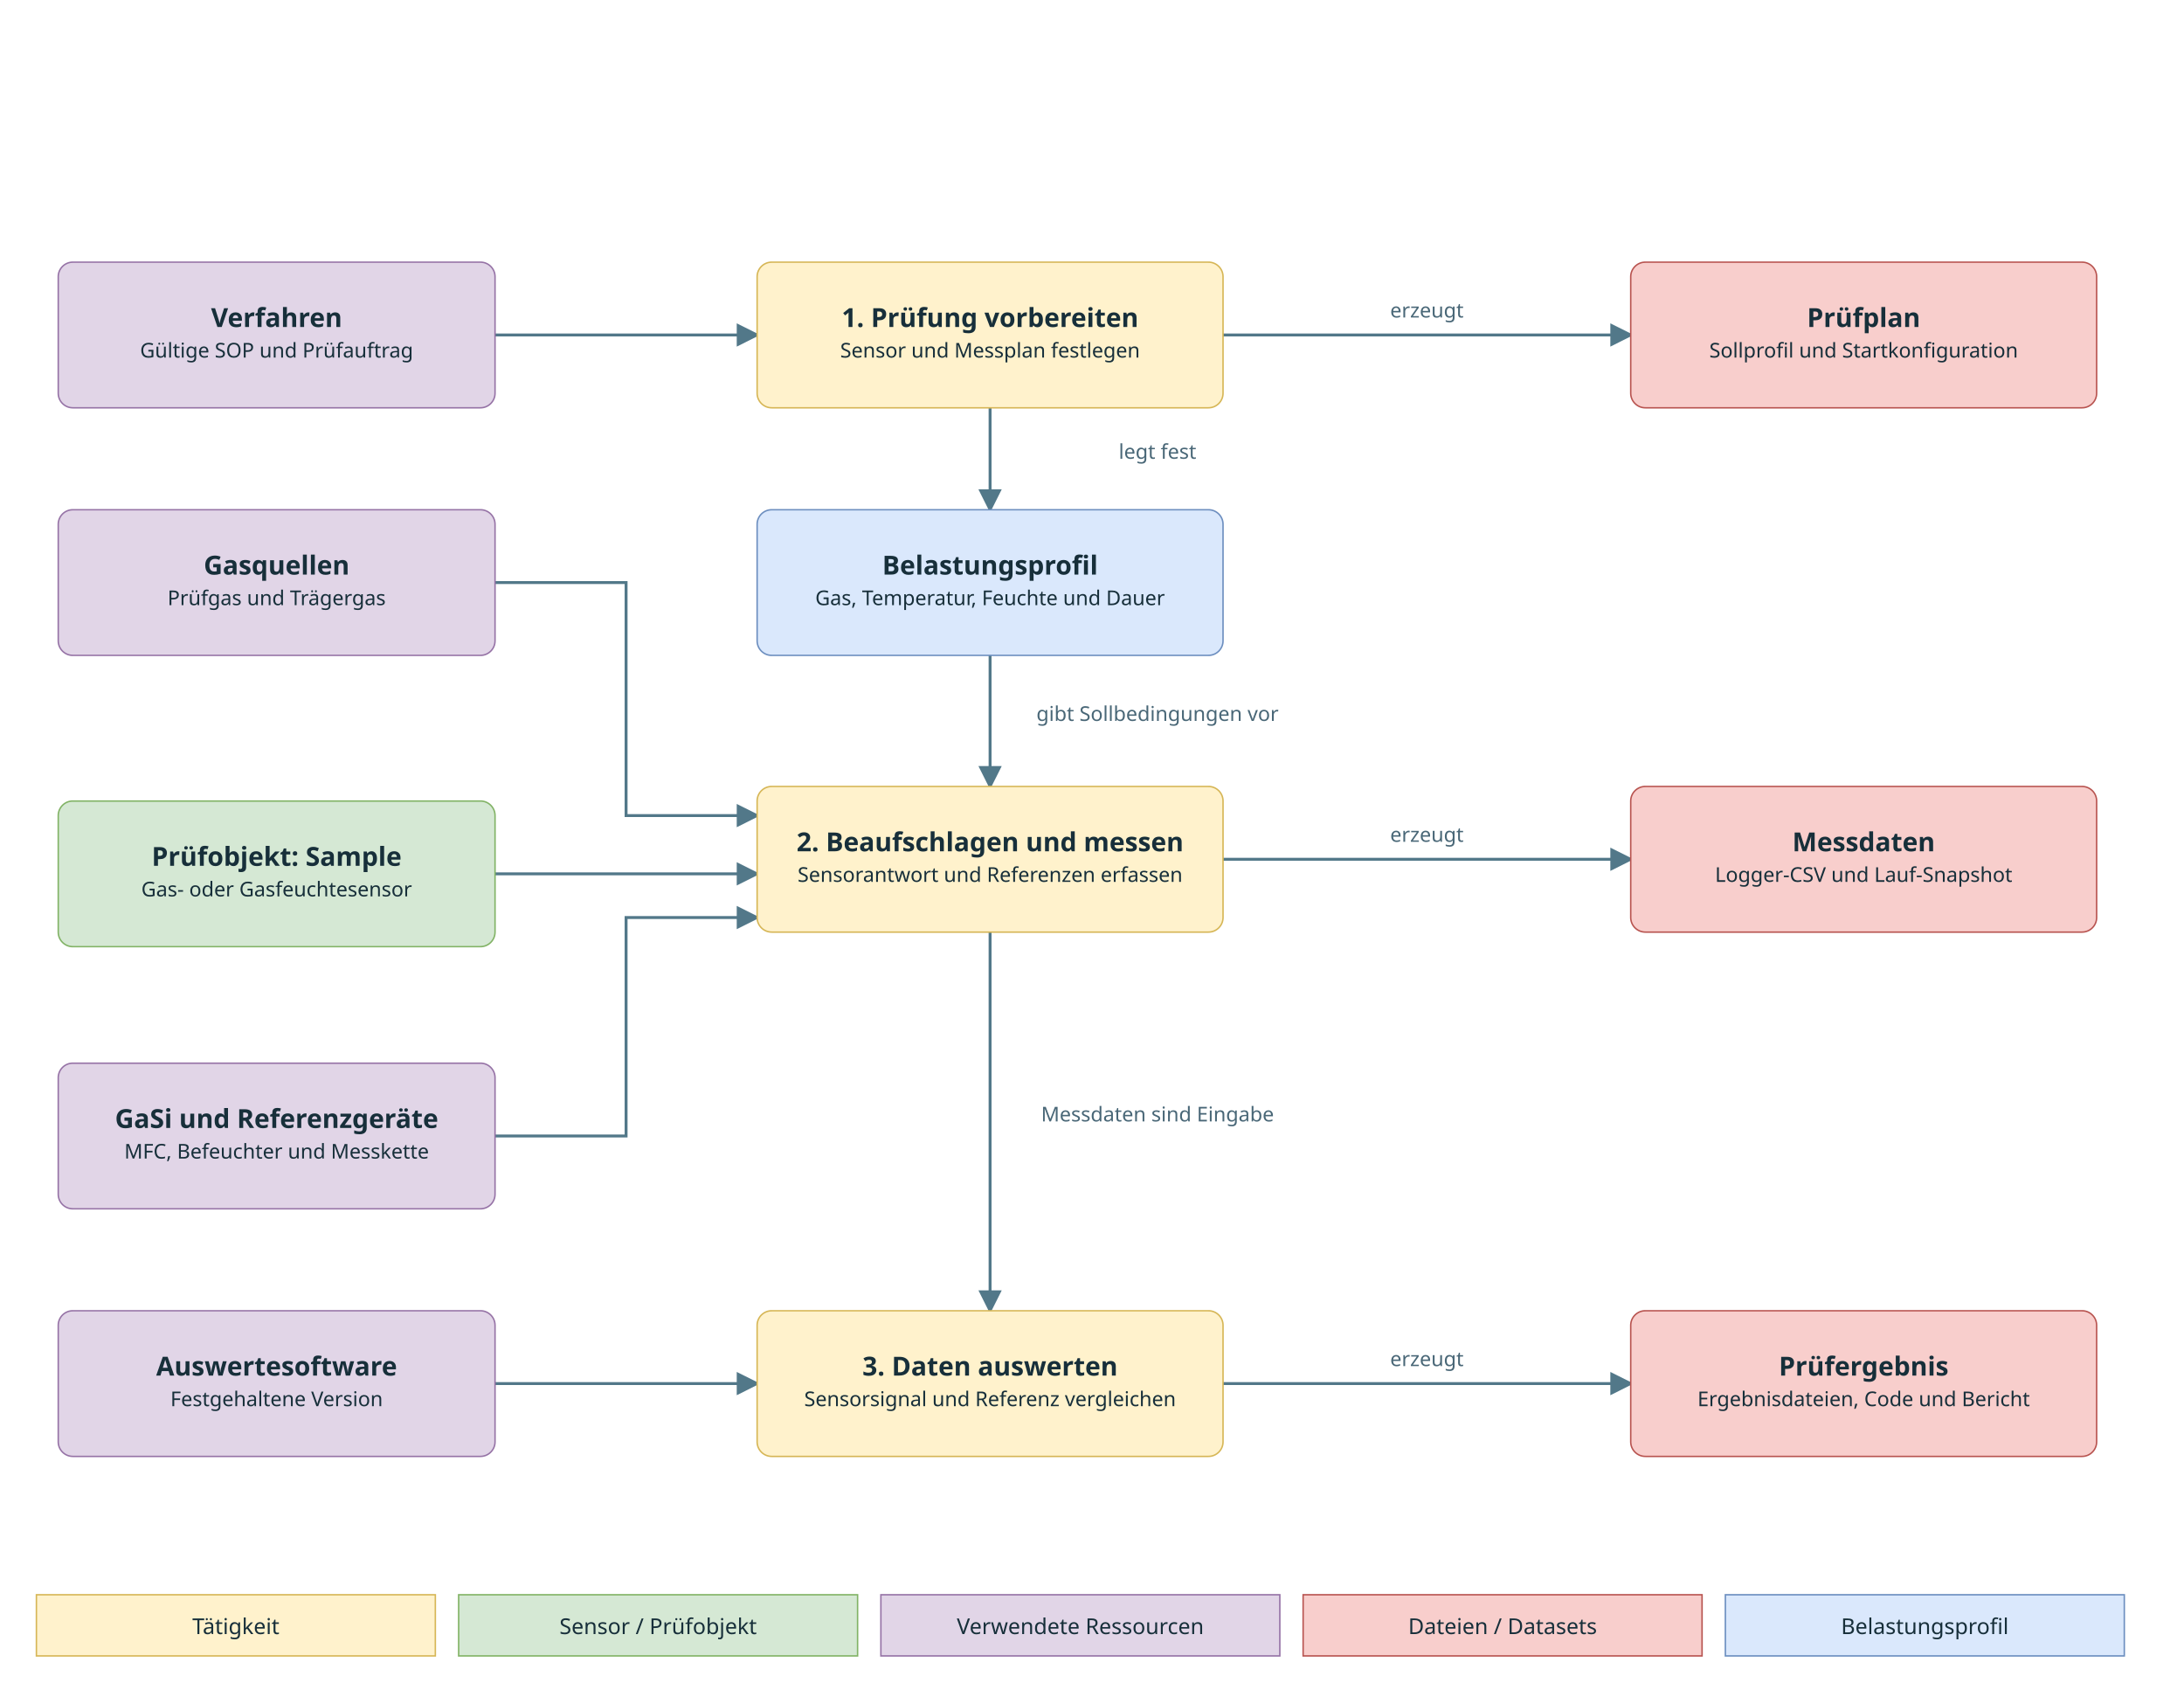
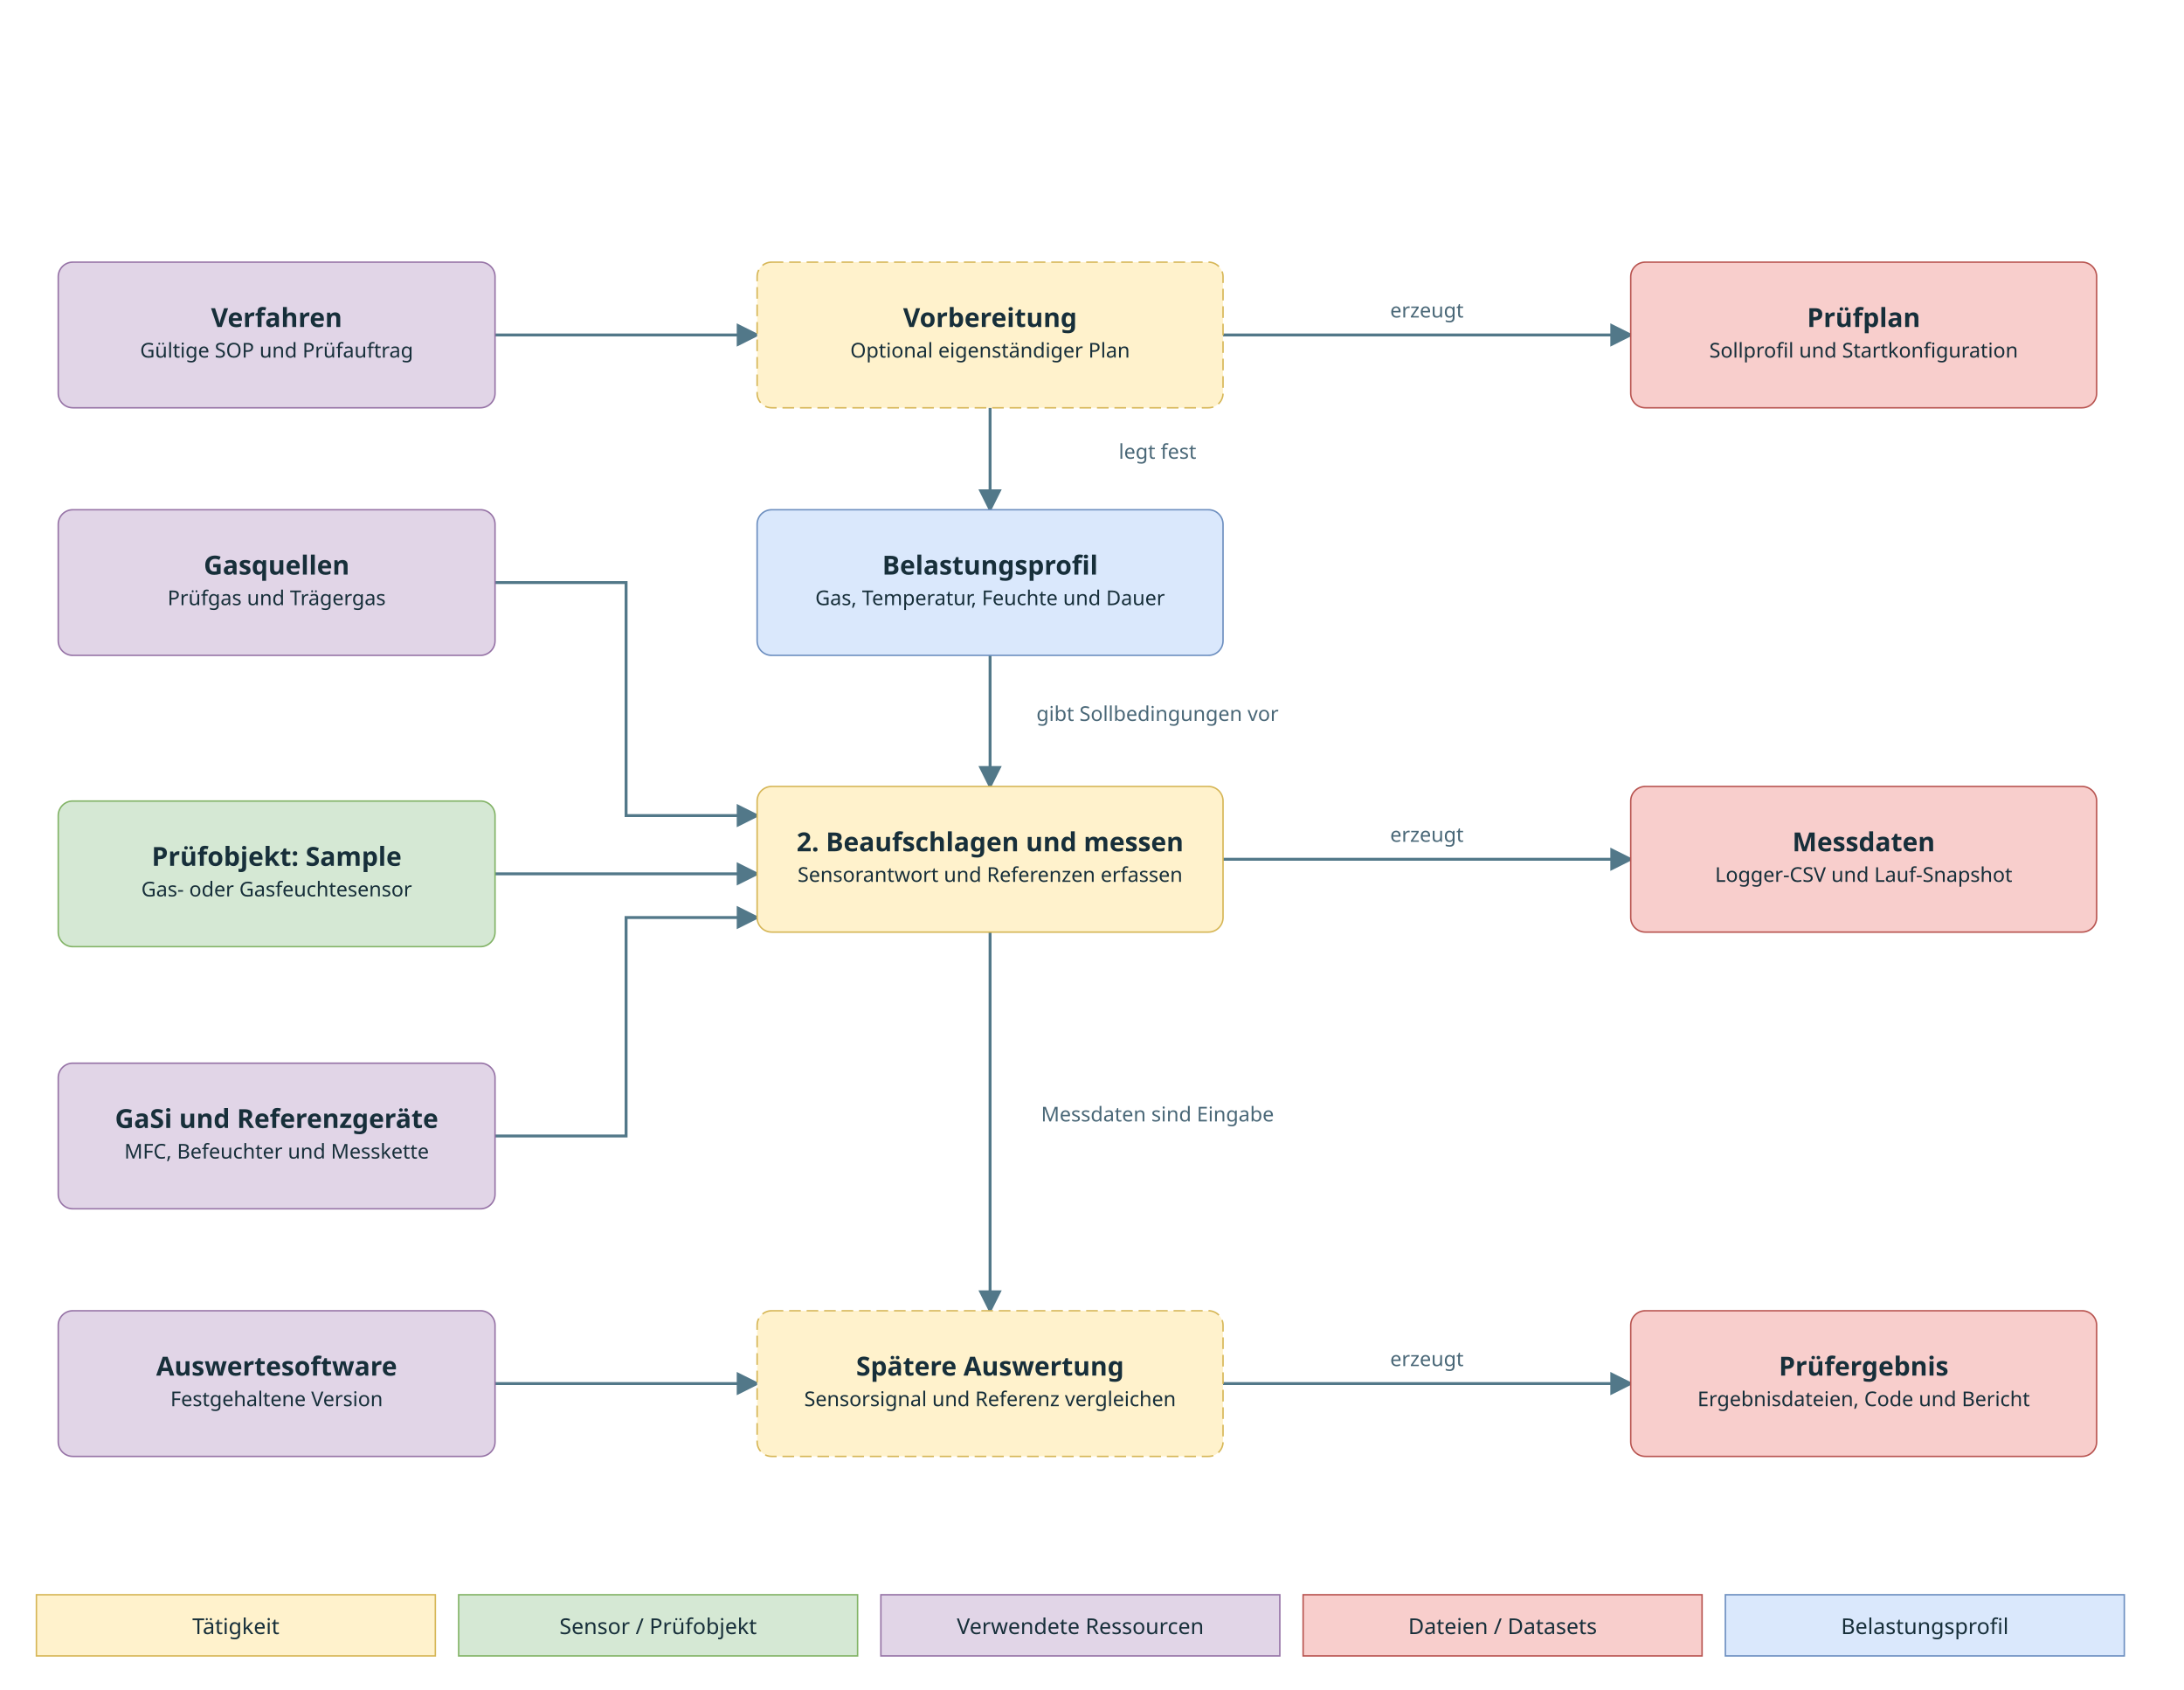
<svg xmlns="http://www.w3.org/2000/svg" data-profile="workflow" viewBox="0 0 1500 1160" role="img" aria-labelledby="workflow-title">
  <defs>
    <marker id="workflow-arrow" markerWidth="8" markerHeight="8" refX="7" refY="4" orient="auto">
      <path d="M0 0 L8 4 L0 8 Z" fill="#527889" />
    </marker>
  </defs>
  <path class="connection" data-source="Q" data-target="P" data-relation="wird verwendet" d="M340 230 H520" fill="none" stroke="#527889" stroke-width="2" marker-end="url(#workflow-arrow)" />
  <path class="connection" data-source="P" data-target="C" data-relation="legt fest" d="M680 280 V350" fill="none" stroke="#527889" stroke-width="2" marker-end="url(#workflow-arrow)" />
  <text x="795.0" y="315.0" text-anchor="middle" font-family="sans-serif" font-size="14" fill="#496777">legt fest</text>
  <path class="connection" data-source="C" data-target="M" data-relation="gibt Sollbedingungen vor" d="M680 450 V540" fill="none" stroke="#527889" stroke-width="2" marker-end="url(#workflow-arrow)" />
  <text x="795.0" y="495.0" text-anchor="middle" font-family="sans-serif" font-size="14" fill="#496777">gibt Sollbedingungen vor</text>
  <path class="connection" data-source="G" data-target="M" data-relation="werden verwendet" d="M340 400 H430 V560 H520" fill="none" stroke="#527889" stroke-width="2" marker-end="url(#workflow-arrow)" />
  <path class="connection" data-source="D" data-target="M" data-relation="wird geprüft" d="M340 600 H520" fill="none" stroke="#527889" stroke-width="2" marker-end="url(#workflow-arrow)" />
  <path class="connection" data-source="I" data-target="M" data-relation="werden verwendet" d="M340 780 H430 V630 H520" fill="none" stroke="#527889" stroke-width="2" marker-end="url(#workflow-arrow)" />
  <path class="connection" data-source="M" data-target="E" data-relation="Messdaten sind Eingabe" d="M680 640 V900" fill="none" stroke="#527889" stroke-width="2" marker-end="url(#workflow-arrow)" />
  <text x="795.0" y="770.0" text-anchor="middle" font-family="sans-serif" font-size="14" fill="#496777">Messdaten sind Eingabe</text>
  <path class="connection" data-source="W" data-target="E" data-relation="wird verwendet" d="M340 950 H520" fill="none" stroke="#527889" stroke-width="2" marker-end="url(#workflow-arrow)" />
  <path class="connection" data-source="P" data-target="DP" data-relation="erzeugt" d="M840 230 H1120" fill="none" stroke="#527889" stroke-width="2" marker-end="url(#workflow-arrow)" />
  <text x="980.0" y="218.0" text-anchor="middle" font-family="sans-serif" font-size="14" fill="#496777">erzeugt</text>
  <path class="connection" data-source="M" data-target="DM" data-relation="erzeugt" d="M840 590 H1120" fill="none" stroke="#527889" stroke-width="2" marker-end="url(#workflow-arrow)" />
  <text x="980.0" y="578.0" text-anchor="middle" font-family="sans-serif" font-size="14" fill="#496777">erzeugt</text>
  <path class="connection" data-source="E" data-target="DE" data-relation="erzeugt" d="M840 950 H1120" fill="none" stroke="#527889" stroke-width="2" marker-end="url(#workflow-arrow)" />
  <text x="980.0" y="938.0" text-anchor="middle" font-family="sans-serif" font-size="14" fill="#496777">erzeugt</text>
-   <g data-node="Q" data-role="resource">
+   <g data-node="Q" data-role="resource" data-optional="false">
    <rect class="node-box" x="40" y="180" width="300" height="100" rx="10" fill="#e1d5e7" stroke="#9673a6" />
    <text x="190.0" y="224.5" text-anchor="middle" font-family="sans-serif" font-size="18" font-weight="600" fill="#172f3a">Verfahren</text>
    <text x="190.0" y="245.5" text-anchor="middle" font-family="sans-serif" font-size="14" font-weight="400" fill="#172f3a">Gültige SOP und Prüfauftrag</text>
  </g>
-   <g data-node="P" data-role="activity">
-     <rect class="node-box" x="520" y="180" width="320" height="100" rx="10" fill="#fff2cc" stroke="#d6b656" />
-     <text x="680.0" y="224.5" text-anchor="middle" font-family="sans-serif" font-size="18" font-weight="600" fill="#172f3a">1. Prüfung vorbereiten</text>
-     <text x="680.0" y="245.5" text-anchor="middle" font-family="sans-serif" font-size="14" font-weight="400" fill="#172f3a">Sensor und Messplan festlegen</text>
+   <g data-node="P" data-role="activity" data-optional="true">
+     <rect class="node-box" x="520" y="180" width="320" height="100" rx="10" fill="#fff2cc" stroke="#d6b656" stroke-dasharray="8 4" />
+     <text x="680.0" y="224.5" text-anchor="middle" font-family="sans-serif" font-size="18" font-weight="600" fill="#172f3a">Vorbereitung</text>
+     <text x="680.0" y="245.5" text-anchor="middle" font-family="sans-serif" font-size="14" font-weight="400" fill="#172f3a">Optional eigenständiger Plan</text>
  </g>
-   <g data-node="C" data-role="conditions">
+   <g data-node="C" data-role="conditions" data-optional="false">
    <rect class="node-box" x="520" y="350" width="320" height="100" rx="10" fill="#dae8fc" stroke="#6c8ebf" />
    <text x="680.0" y="394.5" text-anchor="middle" font-family="sans-serif" font-size="18" font-weight="600" fill="#172f3a">Belastungsprofil</text>
    <text x="680.0" y="415.5" text-anchor="middle" font-family="sans-serif" font-size="14" font-weight="400" fill="#172f3a">Gas, Temperatur, Feuchte und Dauer</text>
  </g>
-   <g data-node="M" data-role="activity">
+   <g data-node="M" data-role="activity" data-optional="false">
    <rect class="node-box" x="520" y="540" width="320" height="100" rx="10" fill="#fff2cc" stroke="#d6b656" />
    <text x="680.0" y="584.5" text-anchor="middle" font-family="sans-serif" font-size="18" font-weight="600" fill="#172f3a">2. Beaufschlagen und messen</text>
    <text x="680.0" y="605.5" text-anchor="middle" font-family="sans-serif" font-size="14" font-weight="400" fill="#172f3a">Sensorantwort und Referenzen erfassen</text>
  </g>
-   <g data-node="G" data-role="resource">
+   <g data-node="G" data-role="resource" data-optional="false">
    <rect class="node-box" x="40" y="350" width="300" height="100" rx="10" fill="#e1d5e7" stroke="#9673a6" />
    <text x="190.0" y="394.5" text-anchor="middle" font-family="sans-serif" font-size="18" font-weight="600" fill="#172f3a">Gasquellen</text>
    <text x="190.0" y="415.5" text-anchor="middle" font-family="sans-serif" font-size="14" font-weight="400" fill="#172f3a">Prüfgas und Trägergas</text>
  </g>
-   <g data-node="D" data-role="sample">
+   <g data-node="D" data-role="sample" data-optional="false">
    <rect class="node-box" x="40" y="550" width="300" height="100" rx="10" fill="#d5e8d4" stroke="#82b366" />
    <text x="190.0" y="594.5" text-anchor="middle" font-family="sans-serif" font-size="18" font-weight="600" fill="#172f3a">Prüfobjekt: Sample</text>
    <text x="190.0" y="615.5" text-anchor="middle" font-family="sans-serif" font-size="14" font-weight="400" fill="#172f3a">Gas- oder Gasfeuchtesensor</text>
  </g>
-   <g data-node="I" data-role="resource">
+   <g data-node="I" data-role="resource" data-optional="false">
    <rect class="node-box" x="40" y="730" width="300" height="100" rx="10" fill="#e1d5e7" stroke="#9673a6" />
    <text x="190.0" y="774.5" text-anchor="middle" font-family="sans-serif" font-size="18" font-weight="600" fill="#172f3a">GaSi und Referenzgeräte</text>
    <text x="190.0" y="795.5" text-anchor="middle" font-family="sans-serif" font-size="14" font-weight="400" fill="#172f3a">MFC, Befeuchter und Messkette</text>
  </g>
-   <g data-node="E" data-role="activity">
-     <rect class="node-box" x="520" y="900" width="320" height="100" rx="10" fill="#fff2cc" stroke="#d6b656" />
-     <text x="680.0" y="944.5" text-anchor="middle" font-family="sans-serif" font-size="18" font-weight="600" fill="#172f3a">3. Daten auswerten</text>
+   <g data-node="E" data-role="activity" data-optional="true">
+     <rect class="node-box" x="520" y="900" width="320" height="100" rx="10" fill="#fff2cc" stroke="#d6b656" stroke-dasharray="8 4" />
+     <text x="680.0" y="944.5" text-anchor="middle" font-family="sans-serif" font-size="18" font-weight="600" fill="#172f3a">Spätere Auswertung</text>
    <text x="680.0" y="965.5" text-anchor="middle" font-family="sans-serif" font-size="14" font-weight="400" fill="#172f3a">Sensorsignal und Referenz vergleichen</text>
  </g>
-   <g data-node="W" data-role="resource">
+   <g data-node="W" data-role="resource" data-optional="false">
    <rect class="node-box" x="40" y="900" width="300" height="100" rx="10" fill="#e1d5e7" stroke="#9673a6" />
    <text x="190.0" y="944.5" text-anchor="middle" font-family="sans-serif" font-size="18" font-weight="600" fill="#172f3a">Auswertesoftware</text>
    <text x="190.0" y="965.5" text-anchor="middle" font-family="sans-serif" font-size="14" font-weight="400" fill="#172f3a">Festgehaltene Version</text>
  </g>
-   <g data-node="DP" data-role="dataset">
+   <g data-node="DP" data-role="dataset" data-optional="false">
    <rect class="node-box" x="1120" y="180" width="320" height="100" rx="10" fill="#f8cecc" stroke="#b85450" />
    <text x="1280.0" y="224.5" text-anchor="middle" font-family="sans-serif" font-size="18" font-weight="600" fill="#172f3a">Prüfplan</text>
    <text x="1280.0" y="245.5" text-anchor="middle" font-family="sans-serif" font-size="14" font-weight="400" fill="#172f3a">Sollprofil und Startkonfiguration</text>
  </g>
-   <g data-node="DM" data-role="dataset">
+   <g data-node="DM" data-role="dataset" data-optional="false">
    <rect class="node-box" x="1120" y="540" width="320" height="100" rx="10" fill="#f8cecc" stroke="#b85450" />
    <text x="1280.0" y="584.5" text-anchor="middle" font-family="sans-serif" font-size="18" font-weight="600" fill="#172f3a">Messdaten</text>
    <text x="1280.0" y="605.5" text-anchor="middle" font-family="sans-serif" font-size="14" font-weight="400" fill="#172f3a">Logger-CSV und Lauf-Snapshot</text>
  </g>
-   <g data-node="DE" data-role="dataset">
+   <g data-node="DE" data-role="dataset" data-optional="false">
    <rect class="node-box" x="1120" y="900" width="320" height="100" rx="10" fill="#f8cecc" stroke="#b85450" />
    <text x="1280.0" y="944.5" text-anchor="middle" font-family="sans-serif" font-size="18" font-weight="600" fill="#172f3a">Prüfergebnis</text>
    <text x="1280.0" y="965.5" text-anchor="middle" font-family="sans-serif" font-size="14" font-weight="400" fill="#172f3a">Ergebnisdateien, Code und Bericht</text>
  </g>
  <g class="legend">
    <rect x="25.0" y="1095" width="274.0" height="42" fill="#fff2cc" stroke="#d6b656" />
    <text x="162.0" y="1122" text-anchor="middle" font-family="sans-serif" font-size="15" fill="#172f3a">Tätigkeit</text>
  </g>
  <g class="legend">
    <rect x="315.0" y="1095" width="274.0" height="42" fill="#d5e8d4" stroke="#82b366" />
    <text x="452.0" y="1122" text-anchor="middle" font-family="sans-serif" font-size="15" fill="#172f3a">Sensor / Prüfobjekt</text>
  </g>
  <g class="legend">
    <rect x="605.0" y="1095" width="274.0" height="42" fill="#e1d5e7" stroke="#9673a6" />
    <text x="742.0" y="1122" text-anchor="middle" font-family="sans-serif" font-size="15" fill="#172f3a">Verwendete Ressourcen</text>
  </g>
  <g class="legend">
    <rect x="895.0" y="1095" width="274.0" height="42" fill="#f8cecc" stroke="#b85450" />
    <text x="1032.0" y="1122" text-anchor="middle" font-family="sans-serif" font-size="15" fill="#172f3a">Dateien / Datasets</text>
  </g>
  <g class="legend">
    <rect x="1185.0" y="1095" width="274.0" height="42" fill="#dae8fc" stroke="#6c8ebf" />
    <text x="1322.0" y="1122" text-anchor="middle" font-family="sans-serif" font-size="15" fill="#172f3a">Belastungsprofil</text>
  </g>
</svg>
